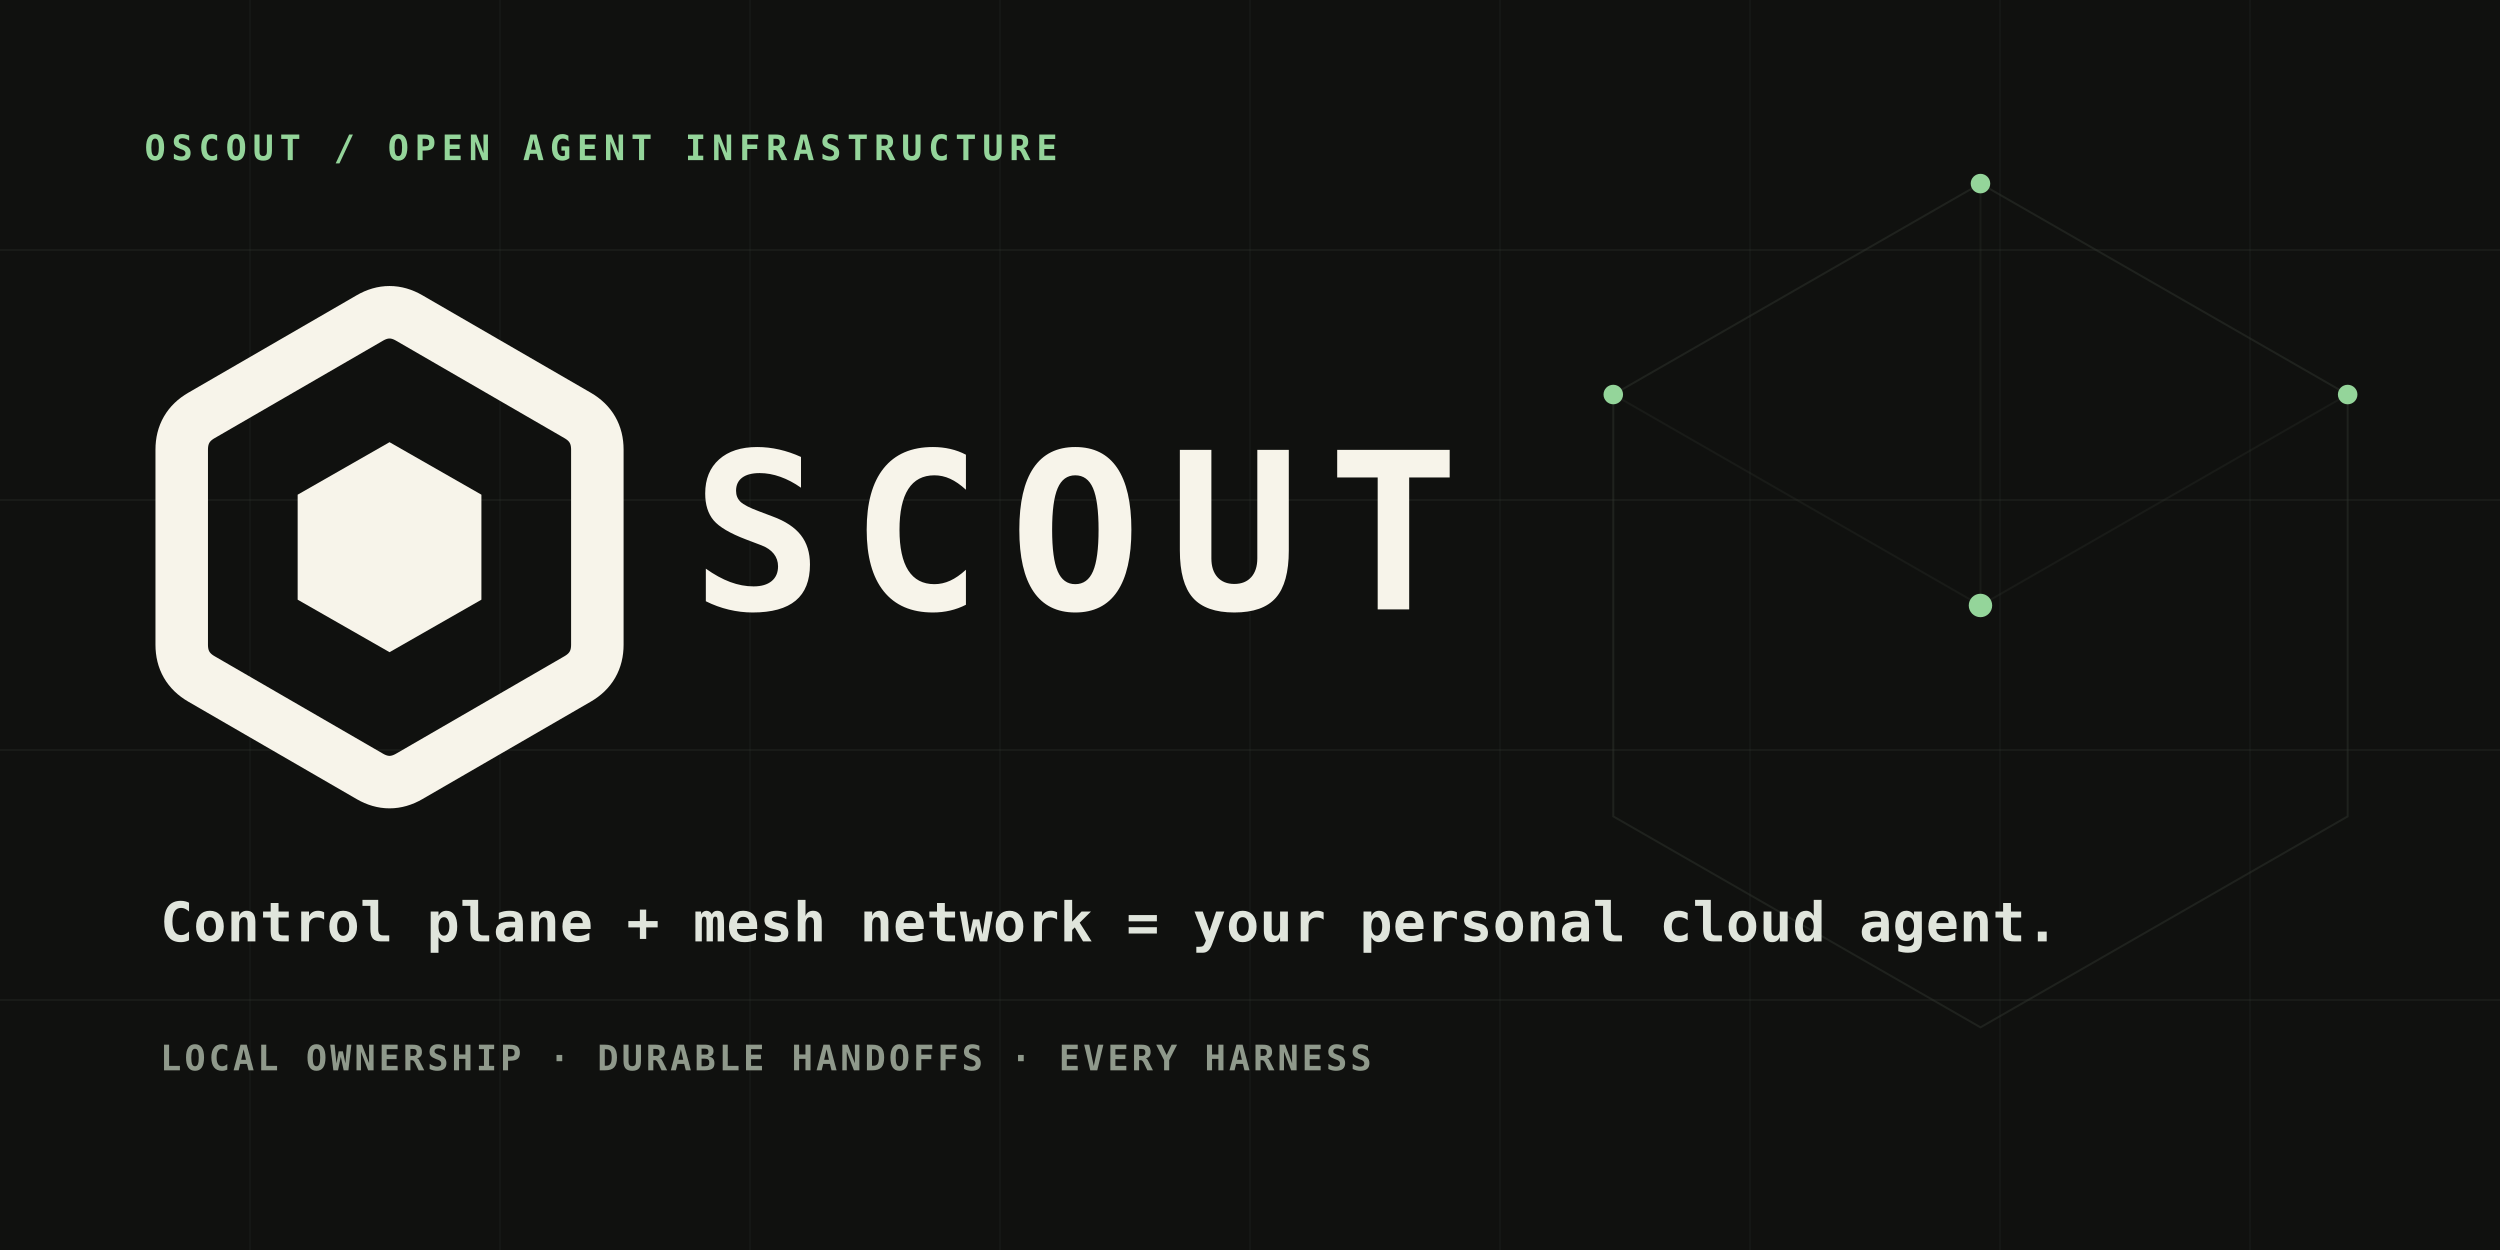
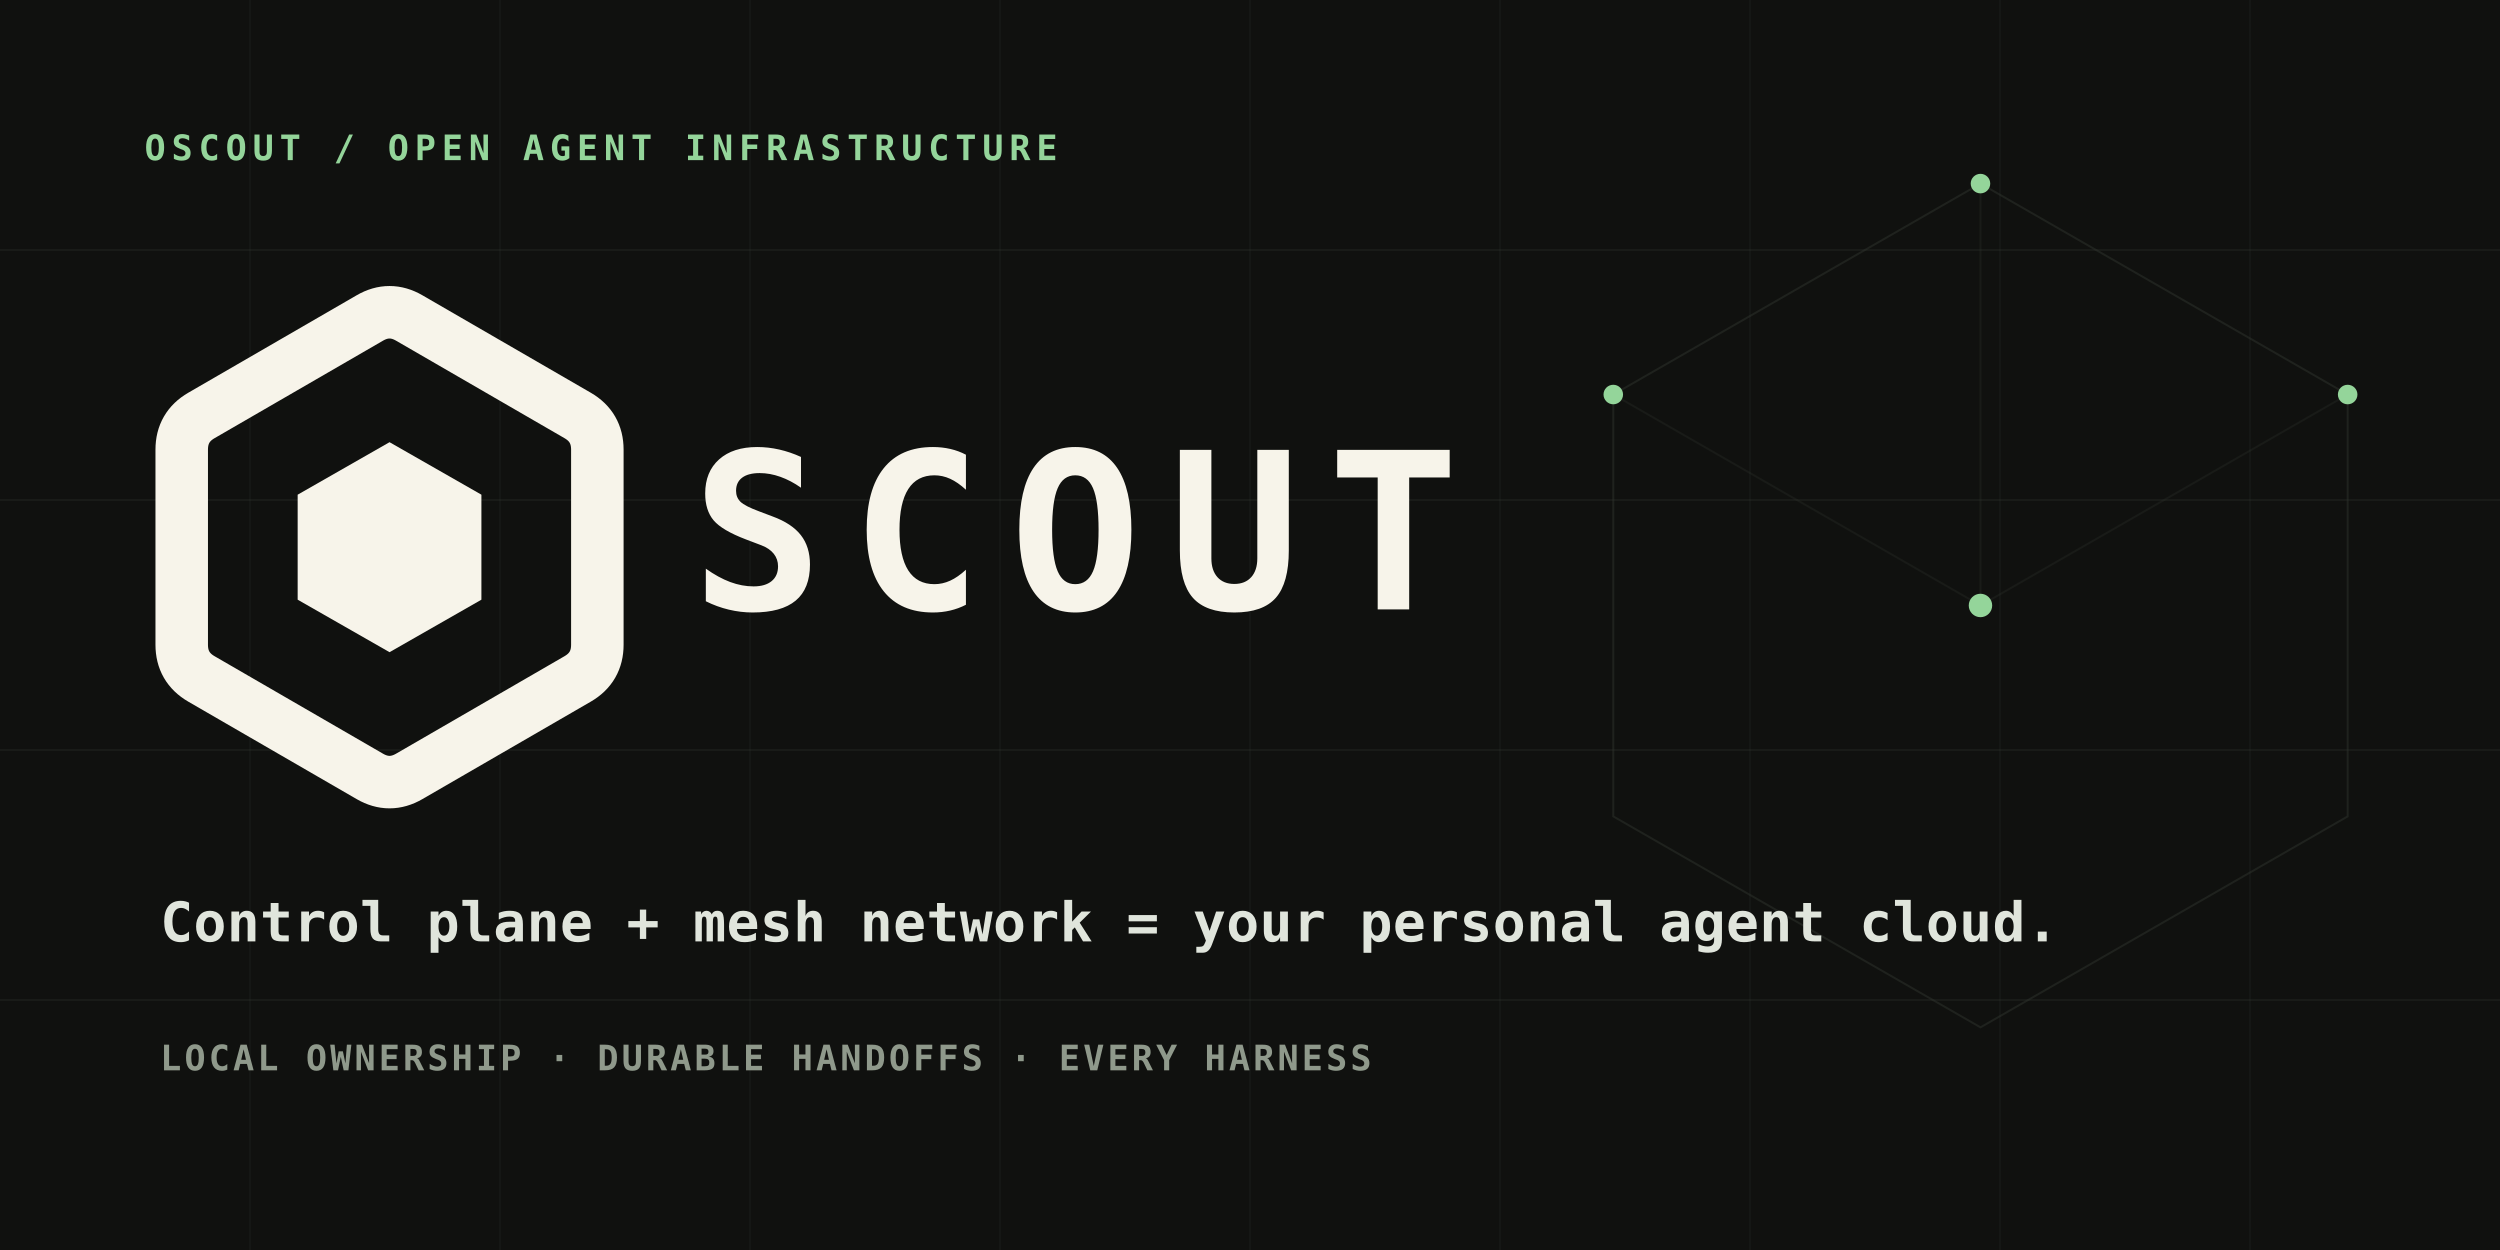
<svg xmlns="http://www.w3.org/2000/svg" width="1280" height="640" viewBox="0 0 1280 640" role="img" aria-labelledby="title desc" text-rendering="geometricPrecision">
  <rect width="1280" height="640" fill="#10110f" />
  <g fill="none" stroke="#30352e" stroke-width="1">
    <path d="M0 128h1280M0 256h1280M0 384h1280M0 512h1280" opacity=".30" />
    <path d="M128 0v640M256 0v640M384 0v640M512 0v640M640 0v640M768 0v640M896 0v640M1024 0v640M1152 0v640" opacity=".17" />
    <path d="M1014 94 1202 202 1202 418 1014 526 826 418 826 202Z" opacity=".48" />
    <path d="m1014 94 0 216m-188-108 188 108 188-108" opacity=".28" />
  </g>
  <g fill="#94d59a">
    <circle cx="826" cy="202" r="5" />
    <circle cx="1014" cy="94" r="5" />
    <circle cx="1202" cy="202" r="5" />
    <circle cx="1014" cy="310" r="6" />
  </g>
  <text x="74" y="82" fill="#94d59a" font-family="ui-monospace, SFMono-Regular, Menlo, monospace" font-size="18" font-weight="700" letter-spacing="3">OSCOUT / OPEN AGENT INFRASTRUCTURE</text>
  <g transform="translate(74 148) scale(1.12)">
    <path d="M103.01 13.21 Q112 8 120.99 13.21 L198.01 57.79 Q207 63 207 73.39 L207 162.61 Q207 173 198.01 178.21 L120.99 222.79 Q112 228 103.01 222.79 L25.99 178.21 Q17 173 17 162.61 L17 73.39 Q17 63 25.99 57.79 Z" fill="none" stroke="#f7f4ea" stroke-width="24" stroke-linejoin="round" />
    <path d="M112 70 154 94v48l-42 24-42-24V94Z" fill="#f7f4ea" />
  </g>
  <text x="354" y="312" fill="#f7f4ea" font-family="ui-monospace, SFMono-Regular, Menlo, monospace" font-size="112" font-weight="750" letter-spacing="14">SCOUT</text>
-   <text x="82" y="482" fill="#e0e5dc" font-family="ui-monospace, SFMono-Regular, Menlo, monospace" font-size="28" font-weight="650" letter-spacing=".2">Control plane + mesh network = your personal cloud agent.</text>
+   <text x="82" y="482" fill="#e0e5dc" font-family="ui-monospace, SFMono-Regular, Menlo, monospace" font-size="28" font-weight="650" letter-spacing=".2">Control plane + mesh network = your personal agent cloud.</text>
  <text x="82" y="548" fill="#8f998b" font-family="ui-monospace, SFMono-Regular, Menlo, monospace" font-size="18" font-weight="600" letter-spacing="1.6">LOCAL OWNERSHIP · DURABLE HANDOFFS · EVERY HARNESS</text>
</svg>
